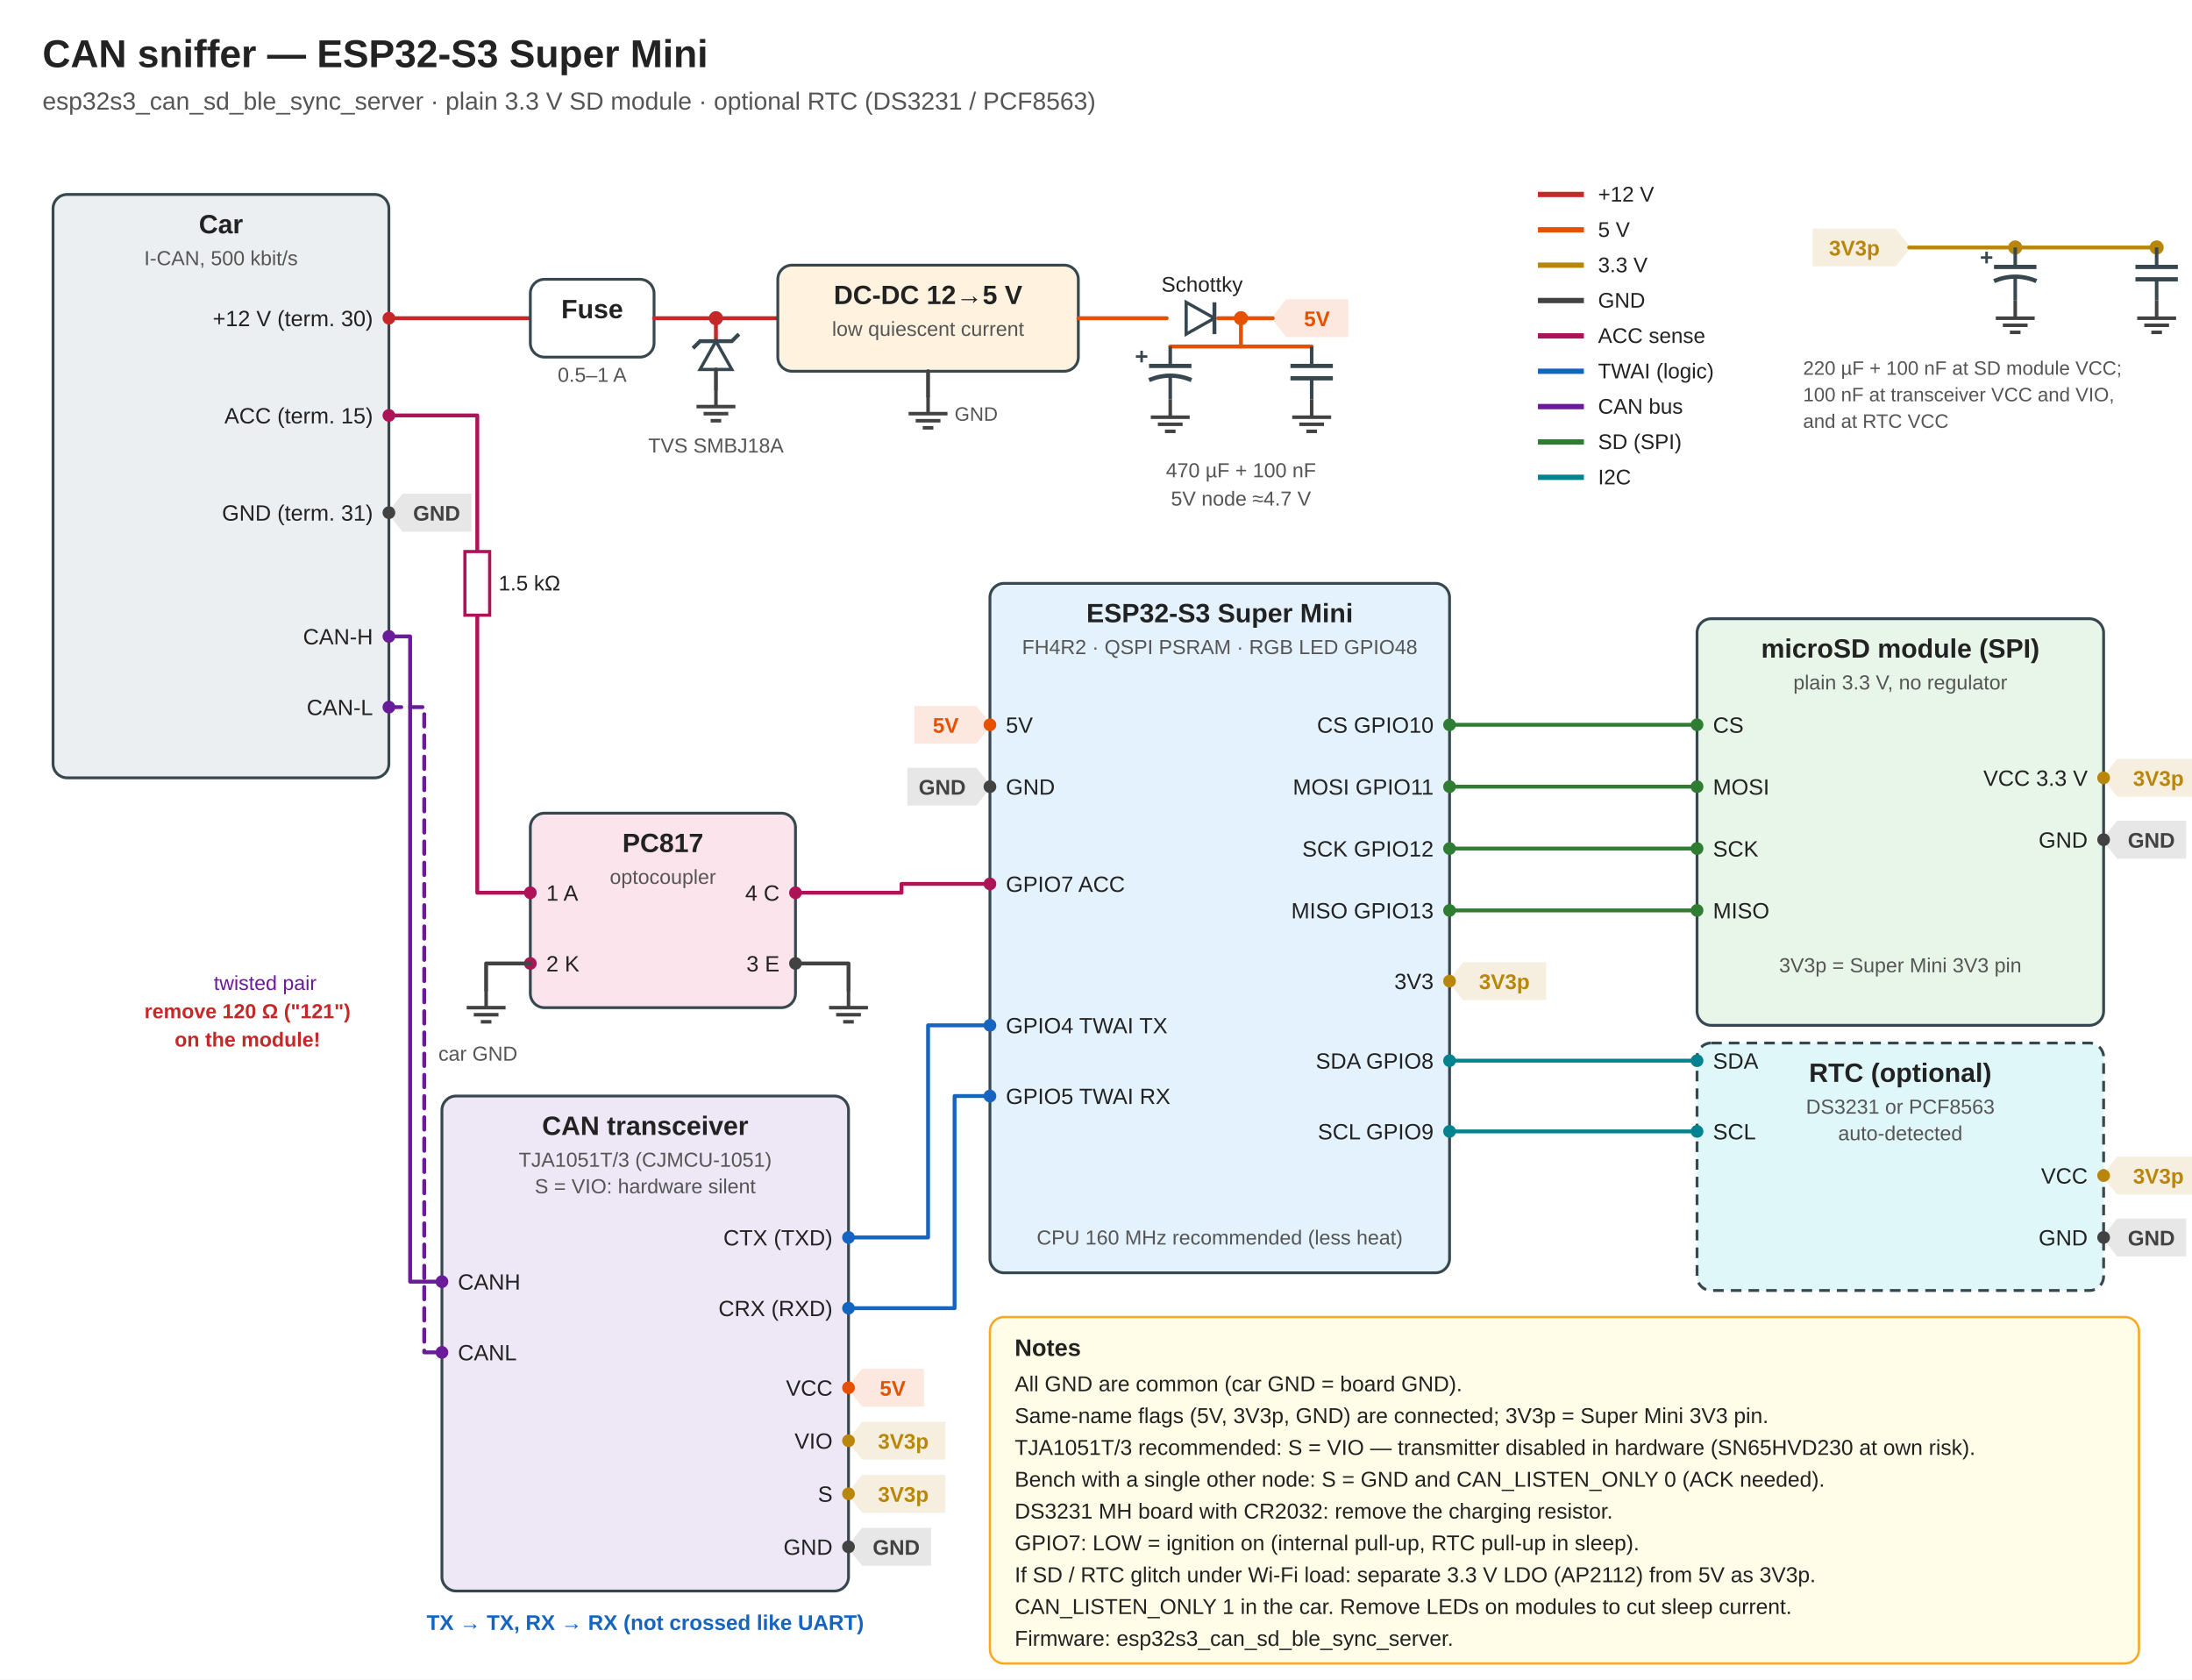
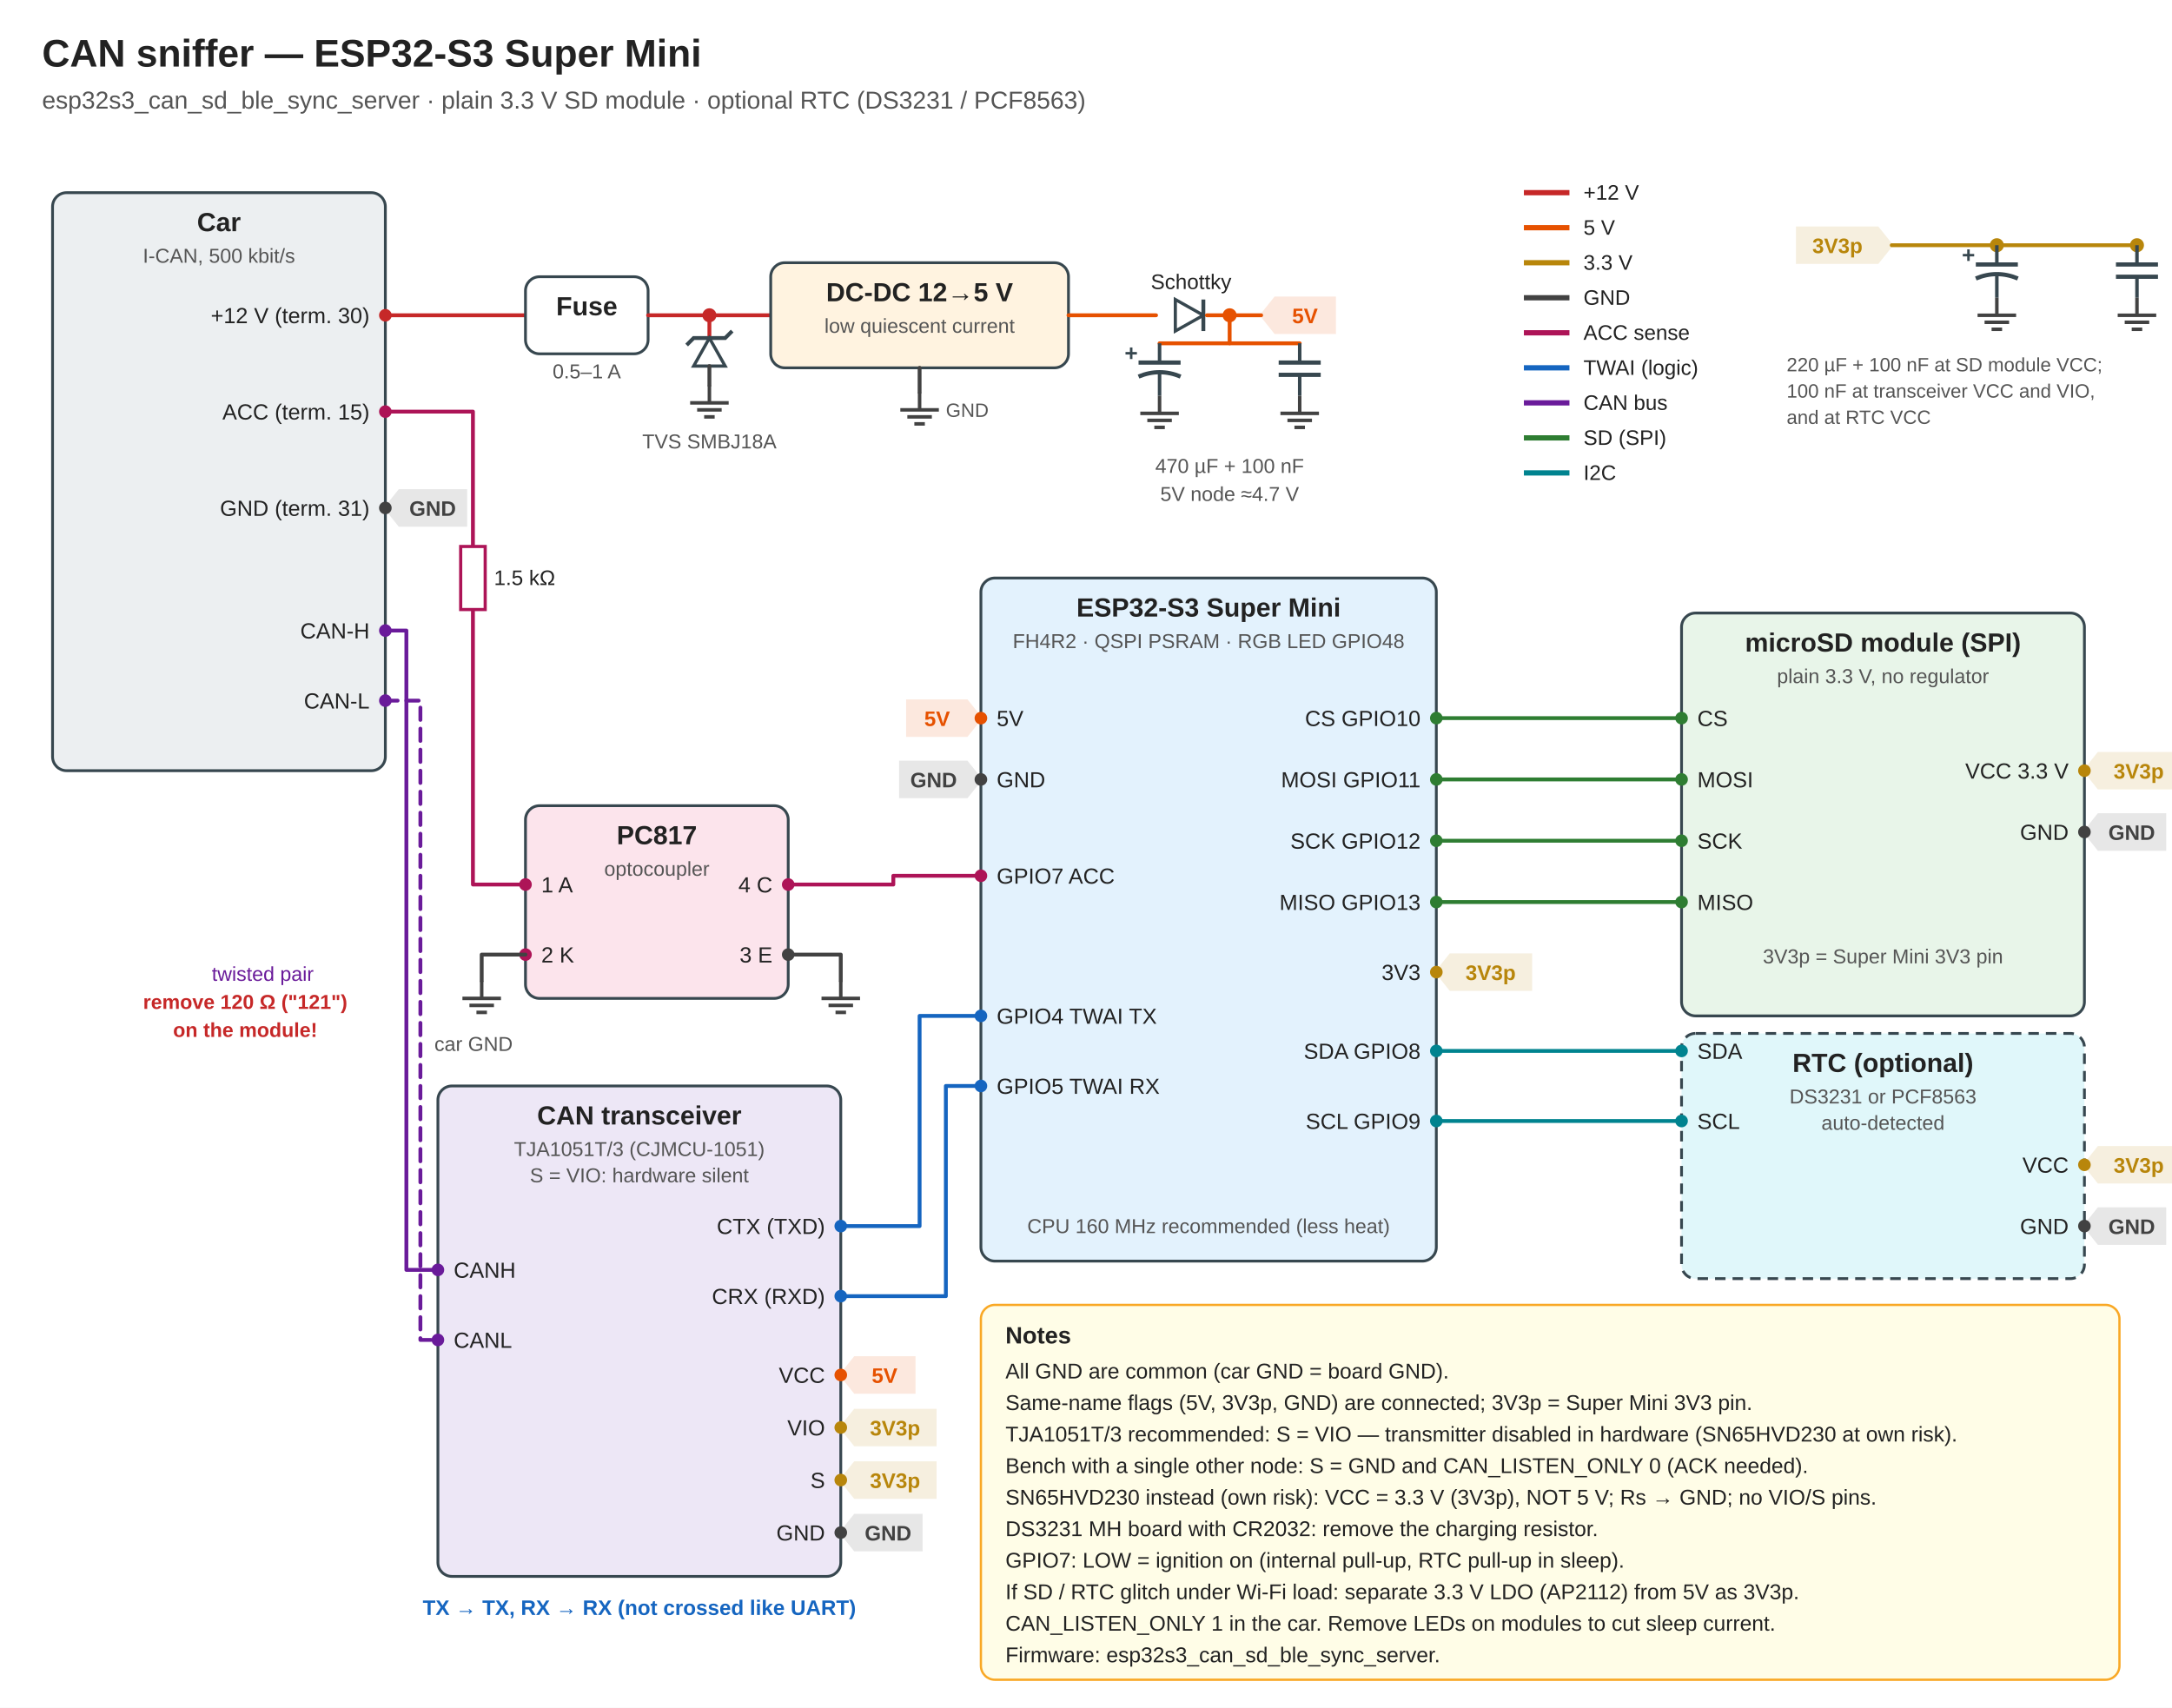
- <svg xmlns="http://www.w3.org/2000/svg" width="1240" height="950" viewBox="0 0 1240 950">
-   <rect x="0" y="0" width="1240" height="950" fill="#ffffff" />
+ <svg xmlns="http://www.w3.org/2000/svg" width="1240" height="975" viewBox="0 0 1240 975">
+   <rect x="0" y="0" width="1240" height="975" fill="#ffffff" />
  <text x="24" y="38" font-family="Segoe UI, Arial, sans-serif" font-size="22" fill="#222" text-anchor="start" font-weight="bold">CAN sniffer — ESP32-S3 Super Mini</text>
  <text x="24" y="62" font-family="Segoe UI, Arial, sans-serif" font-size="14" fill="#555" text-anchor="start" font-weight="normal">esp32s3_can_sd_ble_sync_server · plain 3.3 V SD module · optional RTC (DS3231 / PCF8563)</text>
  <rect x="30" y="110" width="190" height="330" rx="8" fill="#eceff1" stroke="#37474f" stroke-width="1.6" />
  <text x="125.0" y="132" font-family="Segoe UI, Arial, sans-serif" font-size="15" fill="#222" text-anchor="middle" font-weight="bold">Car</text>
  <text x="125.0" y="150" font-family="Segoe UI, Arial, sans-serif" font-size="11.5" fill="#555" text-anchor="middle" font-weight="normal">I-CAN, 500 kbit/s</text>
  <circle cx="220" cy="180" r="3.6" fill="#c62828" />
  <text x="211" y="184.5" font-family="Segoe UI, Arial, sans-serif" font-size="12.5" fill="#222" text-anchor="end" font-weight="normal">+12 V (term. 30)</text>
  <circle cx="220" cy="235" r="3.6" fill="#ad1457" />
  <text x="211" y="239.5" font-family="Segoe UI, Arial, sans-serif" font-size="12.5" fill="#222" text-anchor="end" font-weight="normal">ACC (term. 15)</text>
  <circle cx="220" cy="290" r="3.6" fill="#424242" />
  <text x="211" y="294.5" font-family="Segoe UI, Arial, sans-serif" font-size="12.5" fill="#222" text-anchor="end" font-weight="normal">GND (term. 31)</text>
  <circle cx="220" cy="360" r="3.6" fill="#6a1b9a" />
  <text x="211" y="364.5" font-family="Segoe UI, Arial, sans-serif" font-size="12.5" fill="#222" text-anchor="end" font-weight="normal">CAN-H</text>
  <circle cx="220" cy="400" r="3.6" fill="#6a1b9a" />
  <text x="211" y="404.5" font-family="Segoe UI, Arial, sans-serif" font-size="12.5" fill="#222" text-anchor="end" font-weight="normal">CAN-L</text>
  <polygon points="220,290 228,280 266,280 266,300 228,300" fill="#424242" opacity="0.13" stroke="#424242" stroke-width="1.4" />
  <text x="247.0" y="294.5" font-family="Segoe UI, Arial, sans-serif" font-size="12" fill="#424242" text-anchor="middle" font-weight="bold">GND</text>
  <polyline points="220,180 300,180" fill="none" stroke="#c62828" stroke-width="2.2" stroke-linejoin="round" stroke-linecap="round" />
  <rect x="300" y="158" width="70" height="44" rx="8" fill="#fff" stroke="#37474f" stroke-width="1.6" />
  <text x="335.0" y="180" font-family="Segoe UI, Arial, sans-serif" font-size="15" fill="#222" text-anchor="middle" font-weight="bold">Fuse</text>
  <text x="335" y="216" font-family="Segoe UI, Arial, sans-serif" font-size="11.5" fill="#555" text-anchor="middle" font-weight="normal">0.5–1 A</text>
  <polyline points="370,180 440,180" fill="none" stroke="#c62828" stroke-width="2.2" stroke-linejoin="round" stroke-linecap="round" />
  <circle cx="405" cy="180" r="4" fill="#c62828" />
  <polyline points="405,180 405,192" fill="none" stroke="#c62828" stroke-width="2.2" stroke-linejoin="round" stroke-linecap="round" />
  <polygon points="396,209 414,209 405,193" fill="#fff" stroke="#37474f" stroke-width="1.8" />
  <polyline points="392,197 396,193 414,193 418,189" fill="none" stroke="#37474f" stroke-width="2.2" />
  <polyline points="405,209 405,220" fill="none" stroke="#424242" stroke-width="2.2" stroke-linejoin="round" stroke-linecap="round" />
  <line x1="405" y1="220" x2="405" y2="230" stroke="#424242" stroke-width="2" />
  <line x1="394" y1="230" x2="416" y2="230" stroke="#424242" stroke-width="2" />
  <line x1="398" y1="234" x2="412" y2="234" stroke="#424242" stroke-width="2" />
  <line x1="402" y1="238" x2="408" y2="238" stroke="#424242" stroke-width="2" />
  <text x="405" y="256" font-family="Segoe UI, Arial, sans-serif" font-size="11.5" fill="#555" text-anchor="middle" font-weight="normal">TVS SMBJ18A</text>
  <rect x="440" y="150" width="170" height="60" rx="8" fill="#fff3e0" stroke="#37474f" stroke-width="1.6" />
  <text x="525.0" y="172" font-family="Segoe UI, Arial, sans-serif" font-size="15" fill="#222" text-anchor="middle" font-weight="bold">DC-DC 12→5 V</text>
  <text x="525.0" y="190" font-family="Segoe UI, Arial, sans-serif" font-size="11.5" fill="#555" text-anchor="middle" font-weight="normal">low quiescent current</text>
  <polyline points="525,210 525,224" fill="none" stroke="#424242" stroke-width="2.2" stroke-linejoin="round" stroke-linecap="round" />
  <line x1="525" y1="224" x2="525" y2="234" stroke="#424242" stroke-width="2" />
  <line x1="514" y1="234" x2="536" y2="234" stroke="#424242" stroke-width="2" />
  <line x1="518" y1="238" x2="532" y2="238" stroke="#424242" stroke-width="2" />
  <line x1="522" y1="242" x2="528" y2="242" stroke="#424242" stroke-width="2" />
  <text x="540" y="238" font-family="Segoe UI, Arial, sans-serif" font-size="11" fill="#555" text-anchor="start" font-weight="normal">GND</text>
  <polyline points="610,180 660,180" fill="none" stroke="#e65100" stroke-width="2.2" stroke-linejoin="round" stroke-linecap="round" />
  <polygon points="671,171 671,189 687,180" fill="#fff" stroke="#37474f" stroke-width="1.8" />
  <line x1="687" y1="171" x2="687" y2="189" stroke="#37474f" stroke-width="2.2" />
  <text x="680" y="165" font-family="Segoe UI, Arial, sans-serif" font-size="12" fill="#222" text-anchor="middle" font-weight="normal">Schottky</text>
  <polyline points="689,180 720,180" fill="none" stroke="#e65100" stroke-width="2.2" stroke-linejoin="round" stroke-linecap="round" />
  <text x="702" y="286" font-family="Segoe UI, Arial, sans-serif" font-size="11.5" fill="#555" text-anchor="middle" font-weight="normal">5V node ≈4.7 V</text>
  <circle cx="702" cy="180" r="4" fill="#e65100" />
  <polyline points="702,180 702,196 662,196" fill="none" stroke="#e65100" stroke-width="2.2" stroke-linejoin="round" stroke-linecap="round" />
  <polyline points="702,196 742,196" fill="none" stroke="#e65100" stroke-width="2.2" stroke-linejoin="round" stroke-linecap="round" />
  <line x1="662" y1="196" x2="662" y2="207" stroke="#37474f" stroke-width="2" />
  <line x1="650" y1="207" x2="674" y2="207" stroke="#37474f" stroke-width="2.4" />
  <path d="M 650 215 Q 662 210 674 215" fill="none" stroke="#37474f" stroke-width="2.4" />
  <line x1="662" y1="213" x2="662" y2="226" stroke="#37474f" stroke-width="2" />
  <text x="680" y="216" font-family="Segoe UI, Arial, sans-serif" font-size="12" fill="#222" text-anchor="start" font-weight="normal" />
  <text x="642" y="206" font-family="Segoe UI, Arial, sans-serif" font-size="13" fill="#37474f" text-anchor="start" font-weight="bold">+</text>
  <line x1="742" y1="196" x2="742" y2="207" stroke="#37474f" stroke-width="2" />
  <line x1="730" y1="207" x2="754" y2="207" stroke="#37474f" stroke-width="2.4" />
  <line x1="730" y1="214" x2="754" y2="214" stroke="#37474f" stroke-width="2.4" />
  <line x1="742" y1="214" x2="742" y2="226" stroke="#37474f" stroke-width="2" />
  <line x1="662" y1="226" x2="662" y2="236" stroke="#424242" stroke-width="2" />
  <line x1="651" y1="236" x2="673" y2="236" stroke="#424242" stroke-width="2" />
  <line x1="655" y1="240" x2="669" y2="240" stroke="#424242" stroke-width="2" />
  <line x1="659" y1="244" x2="665" y2="244" stroke="#424242" stroke-width="2" />
  <line x1="742" y1="226" x2="742" y2="236" stroke="#424242" stroke-width="2" />
  <line x1="731" y1="236" x2="753" y2="236" stroke="#424242" stroke-width="2" />
  <line x1="735" y1="240" x2="749" y2="240" stroke="#424242" stroke-width="2" />
  <line x1="739" y1="244" x2="745" y2="244" stroke="#424242" stroke-width="2" />
  <text x="702" y="270" font-family="Segoe UI, Arial, sans-serif" font-size="11.5" fill="#555" text-anchor="middle" font-weight="normal">470 µF + 100 nF</text>
  <polygon points="720,180 728,170 762,170 762,190 728,190" fill="#e65100" opacity="0.13" stroke="#e65100" stroke-width="1.4" />
  <text x="745.0" y="184.5" font-family="Segoe UI, Arial, sans-serif" font-size="12" fill="#e65100" text-anchor="middle" font-weight="bold">5V</text>
  <rect x="560" y="330" width="260" height="390" rx="8" fill="#e3f2fd" stroke="#37474f" stroke-width="1.6" />
  <text x="690.0" y="352" font-family="Segoe UI, Arial, sans-serif" font-size="15" fill="#222" text-anchor="middle" font-weight="bold">ESP32-S3 Super Mini</text>
  <text x="690.0" y="370" font-family="Segoe UI, Arial, sans-serif" font-size="11.5" fill="#555" text-anchor="middle" font-weight="normal">FH4R2 · QSPI PSRAM · RGB LED GPIO48</text>
  <circle cx="560" cy="410" r="3.6" fill="#e65100" />
  <text x="569" y="414.5" font-family="Segoe UI, Arial, sans-serif" font-size="12.5" fill="#222" text-anchor="start" font-weight="normal">5V</text>
  <polygon points="560,410 552,400 518,400 518,420 552,420" fill="#e65100" opacity="0.13" stroke="#e65100" stroke-width="1.4" />
  <text x="535.0" y="414.5" font-family="Segoe UI, Arial, sans-serif" font-size="12" fill="#e65100" text-anchor="middle" font-weight="bold">5V</text>
  <circle cx="560" cy="445" r="3.6" fill="#424242" />
  <text x="569" y="449.5" font-family="Segoe UI, Arial, sans-serif" font-size="12.5" fill="#222" text-anchor="start" font-weight="normal">GND</text>
  <polygon points="560,445 552,435 514,435 514,455 552,455" fill="#424242" opacity="0.13" stroke="#424242" stroke-width="1.4" />
  <text x="533.0" y="449.5" font-family="Segoe UI, Arial, sans-serif" font-size="12" fill="#424242" text-anchor="middle" font-weight="bold">GND</text>
  <circle cx="560" cy="500" r="3.6" fill="#ad1457" />
  <text x="569" y="504.5" font-family="Segoe UI, Arial, sans-serif" font-size="12.5" fill="#222" text-anchor="start" font-weight="normal">GPIO7  ACC</text>
  <circle cx="560" cy="580" r="3.6" fill="#1565c0" />
  <text x="569" y="584.5" font-family="Segoe UI, Arial, sans-serif" font-size="12.5" fill="#222" text-anchor="start" font-weight="normal">GPIO4  TWAI TX</text>
  <circle cx="560" cy="620" r="3.6" fill="#1565c0" />
  <text x="569" y="624.5" font-family="Segoe UI, Arial, sans-serif" font-size="12.5" fill="#222" text-anchor="start" font-weight="normal">GPIO5  TWAI RX</text>
  <circle cx="820" cy="555" r="3.6" fill="#b8860b" />
  <text x="811" y="559.5" font-family="Segoe UI, Arial, sans-serif" font-size="12.5" fill="#222" text-anchor="end" font-weight="normal">3V3</text>
  <polygon points="820,555 828,545 874,545 874,565 828,565" fill="#b8860b" opacity="0.13" stroke="#b8860b" stroke-width="1.4" />
  <text x="851.0" y="559.5" font-family="Segoe UI, Arial, sans-serif" font-size="12" fill="#b8860b" text-anchor="middle" font-weight="bold">3V3p</text>
  <circle cx="820" cy="410" r="3.6" fill="#2e7d32" />
  <text x="811" y="414.5" font-family="Segoe UI, Arial, sans-serif" font-size="12.5" fill="#222" text-anchor="end" font-weight="normal">CS  GPIO10</text>
  <circle cx="820" cy="445" r="3.6" fill="#2e7d32" />
  <text x="811" y="449.5" font-family="Segoe UI, Arial, sans-serif" font-size="12.5" fill="#222" text-anchor="end" font-weight="normal">MOSI  GPIO11</text>
  <circle cx="820" cy="480" r="3.6" fill="#2e7d32" />
  <text x="811" y="484.5" font-family="Segoe UI, Arial, sans-serif" font-size="12.5" fill="#222" text-anchor="end" font-weight="normal">SCK  GPIO12</text>
  <circle cx="820" cy="515" r="3.6" fill="#2e7d32" />
  <text x="811" y="519.5" font-family="Segoe UI, Arial, sans-serif" font-size="12.5" fill="#222" text-anchor="end" font-weight="normal">MISO  GPIO13</text>
  <circle cx="820" cy="600" r="3.6" fill="#00838f" />
  <text x="811" y="604.5" font-family="Segoe UI, Arial, sans-serif" font-size="12.5" fill="#222" text-anchor="end" font-weight="normal">SDA  GPIO8</text>
  <circle cx="820" cy="640" r="3.6" fill="#00838f" />
  <text x="811" y="644.5" font-family="Segoe UI, Arial, sans-serif" font-size="12.5" fill="#222" text-anchor="end" font-weight="normal">SCL  GPIO9</text>
  <text x="690.0" y="704" font-family="Segoe UI, Arial, sans-serif" font-size="11.5" fill="#555" text-anchor="middle" font-weight="normal">CPU 160 MHz recommended (less heat)</text>
  <rect x="300" y="460" width="150" height="110" rx="8" fill="#fce4ec" stroke="#37474f" stroke-width="1.6" />
  <text x="375.0" y="482" font-family="Segoe UI, Arial, sans-serif" font-size="15" fill="#222" text-anchor="middle" font-weight="bold">PC817</text>
  <text x="375.0" y="500" font-family="Segoe UI, Arial, sans-serif" font-size="11.5" fill="#555" text-anchor="middle" font-weight="normal">optocoupler</text>
  <circle cx="300" cy="505" r="3.6" fill="#ad1457" />
  <text x="309" y="509.5" font-family="Segoe UI, Arial, sans-serif" font-size="12.5" fill="#222" text-anchor="start" font-weight="normal">1 A</text>
  <circle cx="300" cy="545" r="3.6" fill="#ad1457" />
  <text x="309" y="549.5" font-family="Segoe UI, Arial, sans-serif" font-size="12.5" fill="#222" text-anchor="start" font-weight="normal">2 K</text>
  <circle cx="450" cy="505" r="3.6" fill="#ad1457" />
  <text x="441" y="509.5" font-family="Segoe UI, Arial, sans-serif" font-size="12.5" fill="#222" text-anchor="end" font-weight="normal">4 C</text>
  <circle cx="450" cy="545" r="3.6" fill="#424242" />
  <text x="441" y="549.5" font-family="Segoe UI, Arial, sans-serif" font-size="12.5" fill="#222" text-anchor="end" font-weight="normal">3 E</text>
  <polyline points="220,235 270,235 270,505 300,505" fill="none" stroke="#ad1457" stroke-width="2.2" stroke-linejoin="round" stroke-linecap="round" />
  <rect x="263" y="312" width="14" height="36" fill="#fff" stroke="#ad1457" stroke-width="1.8" />
  <text x="282" y="334" font-family="Segoe UI, Arial, sans-serif" font-size="12" fill="#222" text-anchor="start" font-weight="normal">1.5 kΩ</text>
  <polyline points="300,545 275,545 275,560" fill="none" stroke="#424242" stroke-width="2.2" stroke-linejoin="round" stroke-linecap="round" />
  <line x1="275" y1="560" x2="275" y2="570" stroke="#424242" stroke-width="2" />
  <line x1="264" y1="570" x2="286" y2="570" stroke="#424242" stroke-width="2" />
  <line x1="268" y1="574" x2="282" y2="574" stroke="#424242" stroke-width="2" />
  <line x1="272" y1="578" x2="278" y2="578" stroke="#424242" stroke-width="2" />
  <text x="248" y="600" font-family="Segoe UI, Arial, sans-serif" font-size="11.5" fill="#555" text-anchor="start" font-weight="normal">car GND</text>
  <polyline points="450,505 510,505 510,500 560,500" fill="none" stroke="#ad1457" stroke-width="2.2" stroke-linejoin="round" stroke-linecap="round" />
  <polyline points="450,545 480,545 480,560" fill="none" stroke="#424242" stroke-width="2.2" stroke-linejoin="round" stroke-linecap="round" />
  <line x1="480" y1="560" x2="480" y2="570" stroke="#424242" stroke-width="2" />
  <line x1="469" y1="570" x2="491" y2="570" stroke="#424242" stroke-width="2" />
  <line x1="473" y1="574" x2="487" y2="574" stroke="#424242" stroke-width="2" />
  <line x1="477" y1="578" x2="483" y2="578" stroke="#424242" stroke-width="2" />
  <rect x="250" y="620" width="230" height="280" rx="8" fill="#ede7f6" stroke="#37474f" stroke-width="1.6" />
  <text x="365.0" y="642" font-family="Segoe UI, Arial, sans-serif" font-size="15" fill="#222" text-anchor="middle" font-weight="bold">CAN transceiver</text>
  <text x="365.0" y="660" font-family="Segoe UI, Arial, sans-serif" font-size="11.5" fill="#555" text-anchor="middle" font-weight="normal">TJA1051T/3 (CJMCU-1051)</text>
  <text x="365.0" y="675" font-family="Segoe UI, Arial, sans-serif" font-size="11.5" fill="#555" text-anchor="middle" font-weight="normal">S = VIO: hardware silent</text>
  <circle cx="250" cy="725" r="3.6" fill="#6a1b9a" />
  <text x="259" y="729.5" font-family="Segoe UI, Arial, sans-serif" font-size="12.5" fill="#222" text-anchor="start" font-weight="normal">CANH</text>
  <circle cx="250" cy="765" r="3.6" fill="#6a1b9a" />
  <text x="259" y="769.5" font-family="Segoe UI, Arial, sans-serif" font-size="12.5" fill="#222" text-anchor="start" font-weight="normal">CANL</text>
  <circle cx="480" cy="700" r="3.6" fill="#1565c0" />
  <text x="471" y="704.5" font-family="Segoe UI, Arial, sans-serif" font-size="12.5" fill="#222" text-anchor="end" font-weight="normal">CTX (TXD)</text>
  <circle cx="480" cy="740" r="3.6" fill="#1565c0" />
  <text x="471" y="744.5" font-family="Segoe UI, Arial, sans-serif" font-size="12.5" fill="#222" text-anchor="end" font-weight="normal">CRX (RXD)</text>
  <circle cx="480" cy="785" r="3.6" fill="#e65100" />
  <text x="471" y="789.5" font-family="Segoe UI, Arial, sans-serif" font-size="12.5" fill="#222" text-anchor="end" font-weight="normal">VCC</text>
  <polygon points="480,785 488,775 522,775 522,795 488,795" fill="#e65100" opacity="0.13" stroke="#e65100" stroke-width="1.4" />
  <text x="505.0" y="789.5" font-family="Segoe UI, Arial, sans-serif" font-size="12" fill="#e65100" text-anchor="middle" font-weight="bold">5V</text>
  <circle cx="480" cy="815" r="3.6" fill="#b8860b" />
  <text x="471" y="819.5" font-family="Segoe UI, Arial, sans-serif" font-size="12.5" fill="#222" text-anchor="end" font-weight="normal">VIO</text>
  <polygon points="480,815 488,805 534,805 534,825 488,825" fill="#b8860b" opacity="0.13" stroke="#b8860b" stroke-width="1.4" />
  <text x="511.0" y="819.5" font-family="Segoe UI, Arial, sans-serif" font-size="12" fill="#b8860b" text-anchor="middle" font-weight="bold">3V3p</text>
  <circle cx="480" cy="845" r="3.6" fill="#b8860b" />
  <text x="471" y="849.5" font-family="Segoe UI, Arial, sans-serif" font-size="12.5" fill="#222" text-anchor="end" font-weight="normal">S</text>
  <polygon points="480,845 488,835 534,835 534,855 488,855" fill="#b8860b" opacity="0.13" stroke="#b8860b" stroke-width="1.4" />
  <text x="511.0" y="849.5" font-family="Segoe UI, Arial, sans-serif" font-size="12" fill="#b8860b" text-anchor="middle" font-weight="bold">3V3p</text>
  <circle cx="480" cy="875" r="3.6" fill="#424242" />
  <text x="471" y="879.5" font-family="Segoe UI, Arial, sans-serif" font-size="12.5" fill="#222" text-anchor="end" font-weight="normal">GND</text>
  <polygon points="480,875 488,865 526,865 526,885 488,885" fill="#424242" opacity="0.13" stroke="#424242" stroke-width="1.4" />
  <text x="507.0" y="879.5" font-family="Segoe UI, Arial, sans-serif" font-size="12" fill="#424242" text-anchor="middle" font-weight="bold">GND</text>
  <polyline points="220,360 232,360 232,725 250,725" fill="none" stroke="#6a1b9a" stroke-width="2.2" stroke-linejoin="round" stroke-linecap="round" />
  <polyline points="220,400 240,400 240,765 250,765" fill="none" stroke="#6a1b9a" stroke-width="2.2" stroke-linejoin="round" stroke-linecap="round" stroke-dasharray="7,5" />
  <text x="150" y="560" font-family="Segoe UI, Arial, sans-serif" font-size="11.5" fill="#6a1b9a" text-anchor="middle" font-weight="normal">twisted pair</text>
  <text x="140" y="576" font-family="Segoe UI, Arial, sans-serif" font-size="11.5" fill="#c62828" text-anchor="middle" font-weight="bold">remove 120 Ω ("121")</text>
  <text x="140" y="592" font-family="Segoe UI, Arial, sans-serif" font-size="11.5" fill="#c62828" text-anchor="middle" font-weight="bold">on the module!</text>
  <polyline points="560,580 525,580 525,700 480,700" fill="none" stroke="#1565c0" stroke-width="2.2" stroke-linejoin="round" stroke-linecap="round" />
  <polyline points="560,620 540,620 540,740 480,740" fill="none" stroke="#1565c0" stroke-width="2.2" stroke-linejoin="round" stroke-linecap="round" />
  <text x="365" y="922" font-family="Segoe UI, Arial, sans-serif" font-size="12" fill="#1565c0" text-anchor="middle" font-weight="bold">TX → TX, RX → RX (not crossed like UART)</text>
  <rect x="960" y="350" width="230" height="230" rx="8" fill="#e8f5e9" stroke="#37474f" stroke-width="1.6" />
  <text x="1075.0" y="372" font-family="Segoe UI, Arial, sans-serif" font-size="15" fill="#222" text-anchor="middle" font-weight="bold">microSD module (SPI)</text>
  <text x="1075.0" y="390" font-family="Segoe UI, Arial, sans-serif" font-size="11.5" fill="#555" text-anchor="middle" font-weight="normal">plain 3.3 V, no regulator</text>
  <circle cx="960" cy="410" r="3.6" fill="#2e7d32" />
  <text x="969" y="414.5" font-family="Segoe UI, Arial, sans-serif" font-size="12.5" fill="#222" text-anchor="start" font-weight="normal">CS</text>
  <polyline points="820,410 960,410" fill="none" stroke="#2e7d32" stroke-width="2.2" stroke-linejoin="round" stroke-linecap="round" />
  <circle cx="960" cy="445" r="3.6" fill="#2e7d32" />
  <text x="969" y="449.5" font-family="Segoe UI, Arial, sans-serif" font-size="12.5" fill="#222" text-anchor="start" font-weight="normal">MOSI</text>
  <polyline points="820,445 960,445" fill="none" stroke="#2e7d32" stroke-width="2.2" stroke-linejoin="round" stroke-linecap="round" />
  <circle cx="960" cy="480" r="3.6" fill="#2e7d32" />
  <text x="969" y="484.5" font-family="Segoe UI, Arial, sans-serif" font-size="12.5" fill="#222" text-anchor="start" font-weight="normal">SCK</text>
  <polyline points="820,480 960,480" fill="none" stroke="#2e7d32" stroke-width="2.2" stroke-linejoin="round" stroke-linecap="round" />
  <circle cx="960" cy="515" r="3.6" fill="#2e7d32" />
  <text x="969" y="519.5" font-family="Segoe UI, Arial, sans-serif" font-size="12.5" fill="#222" text-anchor="start" font-weight="normal">MISO</text>
  <polyline points="820,515 960,515" fill="none" stroke="#2e7d32" stroke-width="2.2" stroke-linejoin="round" stroke-linecap="round" />
  <circle cx="1190" cy="440" r="3.6" fill="#b8860b" />
  <text x="1181" y="444.5" font-family="Segoe UI, Arial, sans-serif" font-size="12.5" fill="#222" text-anchor="end" font-weight="normal">VCC 3.3 V</text>
  <polygon points="1190,440 1198,430 1244,430 1244,450 1198,450" fill="#b8860b" opacity="0.13" stroke="#b8860b" stroke-width="1.4" />
  <text x="1221.0" y="444.5" font-family="Segoe UI, Arial, sans-serif" font-size="12" fill="#b8860b" text-anchor="middle" font-weight="bold">3V3p</text>
  <circle cx="1190" cy="475" r="3.6" fill="#424242" />
  <text x="1181" y="479.5" font-family="Segoe UI, Arial, sans-serif" font-size="12.5" fill="#222" text-anchor="end" font-weight="normal">GND</text>
  <polygon points="1190,475 1198,465 1236,465 1236,485 1198,485" fill="#424242" opacity="0.13" stroke="#424242" stroke-width="1.4" />
  <text x="1217.0" y="479.5" font-family="Segoe UI, Arial, sans-serif" font-size="12" fill="#424242" text-anchor="middle" font-weight="bold">GND</text>
  <text x="1075" y="550" font-family="Segoe UI, Arial, sans-serif" font-size="11.5" fill="#555" text-anchor="middle" font-weight="normal">3V3p = Super Mini 3V3 pin</text>
  <rect x="960" y="590" width="230" height="140" rx="8" fill="#e0f7fa" stroke="#37474f" stroke-width="1.6" stroke-dasharray="6,4" />
  <text x="1075.0" y="612" font-family="Segoe UI, Arial, sans-serif" font-size="15" fill="#222" text-anchor="middle" font-weight="bold">RTC (optional)</text>
  <text x="1075.0" y="630" font-family="Segoe UI, Arial, sans-serif" font-size="11.5" fill="#555" text-anchor="middle" font-weight="normal">DS3231 or PCF8563</text>
  <text x="1075.0" y="645" font-family="Segoe UI, Arial, sans-serif" font-size="11.5" fill="#555" text-anchor="middle" font-weight="normal">auto-detected</text>
  <circle cx="960" cy="600" r="3.6" fill="#00838f" />
  <text x="969" y="604.5" font-family="Segoe UI, Arial, sans-serif" font-size="12.5" fill="#222" text-anchor="start" font-weight="normal">SDA</text>
  <polyline points="820,600 960,600" fill="none" stroke="#00838f" stroke-width="2.2" stroke-linejoin="round" stroke-linecap="round" />
  <circle cx="960" cy="640" r="3.6" fill="#00838f" />
  <text x="969" y="644.5" font-family="Segoe UI, Arial, sans-serif" font-size="12.5" fill="#222" text-anchor="start" font-weight="normal">SCL</text>
  <polyline points="820,640 960,640" fill="none" stroke="#00838f" stroke-width="2.2" stroke-linejoin="round" stroke-linecap="round" />
  <circle cx="1190" cy="665" r="3.6" fill="#b8860b" />
  <text x="1181" y="669.5" font-family="Segoe UI, Arial, sans-serif" font-size="12.5" fill="#222" text-anchor="end" font-weight="normal">VCC</text>
  <polygon points="1190,665 1198,655 1244,655 1244,675 1198,675" fill="#b8860b" opacity="0.13" stroke="#b8860b" stroke-width="1.4" />
  <text x="1221.0" y="669.5" font-family="Segoe UI, Arial, sans-serif" font-size="12" fill="#b8860b" text-anchor="middle" font-weight="bold">3V3p</text>
  <circle cx="1190" cy="700" r="3.6" fill="#424242" />
  <text x="1181" y="704.5" font-family="Segoe UI, Arial, sans-serif" font-size="12.5" fill="#222" text-anchor="end" font-weight="normal">GND</text>
  <polygon points="1190,700 1198,690 1236,690 1236,710 1198,710" fill="#424242" opacity="0.13" stroke="#424242" stroke-width="1.4" />
  <text x="1217.0" y="704.5" font-family="Segoe UI, Arial, sans-serif" font-size="12" fill="#424242" text-anchor="middle" font-weight="bold">GND</text>
  <polygon points="1080,140 1072,130 1026,130 1026,150 1072,150" fill="#b8860b" opacity="0.13" stroke="#b8860b" stroke-width="1.4" />
  <text x="1049.0" y="144.5" font-family="Segoe UI, Arial, sans-serif" font-size="12" fill="#b8860b" text-anchor="middle" font-weight="bold">3V3p</text>
  <polyline points="1080,140 1220,140" fill="none" stroke="#b8860b" stroke-width="2.2" stroke-linejoin="round" stroke-linecap="round" />
  <circle cx="1140" cy="140" r="4" fill="#b8860b" />
  <line x1="1140" y1="140" x2="1140" y2="151" stroke="#37474f" stroke-width="2" />
  <line x1="1128" y1="151" x2="1152" y2="151" stroke="#37474f" stroke-width="2.4" />
  <path d="M 1128 159 Q 1140 154 1152 159" fill="none" stroke="#37474f" stroke-width="2.4" />
  <line x1="1140" y1="157" x2="1140" y2="170" stroke="#37474f" stroke-width="2" />
  <text x="1158" y="160" font-family="Segoe UI, Arial, sans-serif" font-size="12" fill="#222" text-anchor="start" font-weight="normal" />
  <text x="1120" y="150" font-family="Segoe UI, Arial, sans-serif" font-size="13" fill="#37474f" text-anchor="start" font-weight="bold">+</text>
  <line x1="1140" y1="170" x2="1140" y2="180" stroke="#424242" stroke-width="2" />
  <line x1="1129" y1="180" x2="1151" y2="180" stroke="#424242" stroke-width="2" />
  <line x1="1133" y1="184" x2="1147" y2="184" stroke="#424242" stroke-width="2" />
  <line x1="1137" y1="188" x2="1143" y2="188" stroke="#424242" stroke-width="2" />
  <circle cx="1220" cy="140" r="4" fill="#b8860b" />
  <line x1="1220" y1="140" x2="1220" y2="151" stroke="#37474f" stroke-width="2" />
  <line x1="1208" y1="151" x2="1232" y2="151" stroke="#37474f" stroke-width="2.4" />
  <line x1="1208" y1="158" x2="1232" y2="158" stroke="#37474f" stroke-width="2.4" />
  <line x1="1220" y1="158" x2="1220" y2="170" stroke="#37474f" stroke-width="2" />
  <line x1="1220" y1="170" x2="1220" y2="180" stroke="#424242" stroke-width="2" />
  <line x1="1209" y1="180" x2="1231" y2="180" stroke="#424242" stroke-width="2" />
  <line x1="1213" y1="184" x2="1227" y2="184" stroke="#424242" stroke-width="2" />
  <line x1="1217" y1="188" x2="1223" y2="188" stroke="#424242" stroke-width="2" />
  <text x="1020" y="212" font-family="Segoe UI, Arial, sans-serif" font-size="11" fill="#555" text-anchor="start" font-weight="normal">220 µF + 100 nF at SD module VCC;</text>
  <text x="1020" y="227" font-family="Segoe UI, Arial, sans-serif" font-size="11" fill="#555" text-anchor="start" font-weight="normal">100 nF at transceiver VCC and VIO,</text>
  <text x="1020" y="242" font-family="Segoe UI, Arial, sans-serif" font-size="11" fill="#555" text-anchor="start" font-weight="normal">and at RTC VCC</text>
  <line x1="870" y1="110" x2="896" y2="110" stroke="#c62828" stroke-width="3" />
  <text x="904" y="114" font-family="Segoe UI, Arial, sans-serif" font-size="12" fill="#222" text-anchor="start" font-weight="normal">+12 V</text>
  <line x1="870" y1="130" x2="896" y2="130" stroke="#e65100" stroke-width="3" />
  <text x="904" y="134" font-family="Segoe UI, Arial, sans-serif" font-size="12" fill="#222" text-anchor="start" font-weight="normal">5 V</text>
  <line x1="870" y1="150" x2="896" y2="150" stroke="#b8860b" stroke-width="3" />
  <text x="904" y="154" font-family="Segoe UI, Arial, sans-serif" font-size="12" fill="#222" text-anchor="start" font-weight="normal">3.3 V</text>
  <line x1="870" y1="170" x2="896" y2="170" stroke="#424242" stroke-width="3" />
  <text x="904" y="174" font-family="Segoe UI, Arial, sans-serif" font-size="12" fill="#222" text-anchor="start" font-weight="normal">GND</text>
  <line x1="870" y1="190" x2="896" y2="190" stroke="#ad1457" stroke-width="3" />
  <text x="904" y="194" font-family="Segoe UI, Arial, sans-serif" font-size="12" fill="#222" text-anchor="start" font-weight="normal">ACC sense</text>
  <line x1="870" y1="210" x2="896" y2="210" stroke="#1565c0" stroke-width="3" />
  <text x="904" y="214" font-family="Segoe UI, Arial, sans-serif" font-size="12" fill="#222" text-anchor="start" font-weight="normal">TWAI (logic)</text>
  <line x1="870" y1="230" x2="896" y2="230" stroke="#6a1b9a" stroke-width="3" />
  <text x="904" y="234" font-family="Segoe UI, Arial, sans-serif" font-size="12" fill="#222" text-anchor="start" font-weight="normal">CAN bus</text>
  <line x1="870" y1="250" x2="896" y2="250" stroke="#2e7d32" stroke-width="3" />
  <text x="904" y="254" font-family="Segoe UI, Arial, sans-serif" font-size="12" fill="#222" text-anchor="start" font-weight="normal">SD (SPI)</text>
  <line x1="870" y1="270" x2="896" y2="270" stroke="#00838f" stroke-width="3" />
  <text x="904" y="274" font-family="Segoe UI, Arial, sans-serif" font-size="12" fill="#222" text-anchor="start" font-weight="normal">I2C</text>
-   <rect x="560" y="745" width="650" height="196" rx="8" fill="#fffde7" stroke="#f9a825" stroke-width="1.3" />
+   <rect x="560" y="745" width="650" height="214" rx="8" fill="#fffde7" stroke="#f9a825" stroke-width="1.3" />
  <text x="574" y="767" font-family="Segoe UI, Arial, sans-serif" font-size="13.5" fill="#222" text-anchor="start" font-weight="bold">Notes</text>
  <text x="574" y="787" font-family="Segoe UI, Arial, sans-serif" font-size="12.2" fill="#222" text-anchor="start" font-weight="normal">All GND are common (car GND = board GND).</text>
  <text x="574" y="805" font-family="Segoe UI, Arial, sans-serif" font-size="12.2" fill="#222" text-anchor="start" font-weight="normal">Same-name flags (5V, 3V3p, GND) are connected; 3V3p = Super Mini 3V3 pin.</text>
  <text x="574" y="823" font-family="Segoe UI, Arial, sans-serif" font-size="12.2" fill="#222" text-anchor="start" font-weight="normal">TJA1051T/3 recommended: S = VIO — transmitter disabled in hardware (SN65HVD230 at own risk).</text>
  <text x="574" y="841" font-family="Segoe UI, Arial, sans-serif" font-size="12.2" fill="#222" text-anchor="start" font-weight="normal">Bench with a single other node: S = GND and CAN_LISTEN_ONLY 0 (ACK needed).</text>
-   <text x="574" y="859" font-family="Segoe UI, Arial, sans-serif" font-size="12.2" fill="#222" text-anchor="start" font-weight="normal">DS3231 MH board with CR2032: remove the charging resistor.</text>
-   <text x="574" y="877" font-family="Segoe UI, Arial, sans-serif" font-size="12.2" fill="#222" text-anchor="start" font-weight="normal">GPIO7: LOW = ignition on (internal pull-up, RTC pull-up in sleep).</text>
-   <text x="574" y="895" font-family="Segoe UI, Arial, sans-serif" font-size="12.2" fill="#222" text-anchor="start" font-weight="normal">If SD / RTC glitch under Wi-Fi load: separate 3.3 V LDO (AP2112) from 5V as 3V3p.</text>
-   <text x="574" y="913" font-family="Segoe UI, Arial, sans-serif" font-size="12.2" fill="#222" text-anchor="start" font-weight="normal">CAN_LISTEN_ONLY 1 in the car. Remove LEDs on modules to cut sleep current.</text>
-   <text x="574" y="931" font-family="Segoe UI, Arial, sans-serif" font-size="12.2" fill="#222" text-anchor="start" font-weight="normal">Firmware: esp32s3_can_sd_ble_sync_server.</text>
+   <text x="574" y="859" font-family="Segoe UI, Arial, sans-serif" font-size="12.2" fill="#222" text-anchor="start" font-weight="normal">SN65HVD230 instead (own risk): VCC = 3.3 V (3V3p), NOT 5 V; Rs → GND; no VIO/S pins.</text>
+   <text x="574" y="877" font-family="Segoe UI, Arial, sans-serif" font-size="12.2" fill="#222" text-anchor="start" font-weight="normal">DS3231 MH board with CR2032: remove the charging resistor.</text>
+   <text x="574" y="895" font-family="Segoe UI, Arial, sans-serif" font-size="12.2" fill="#222" text-anchor="start" font-weight="normal">GPIO7: LOW = ignition on (internal pull-up, RTC pull-up in sleep).</text>
+   <text x="574" y="913" font-family="Segoe UI, Arial, sans-serif" font-size="12.2" fill="#222" text-anchor="start" font-weight="normal">If SD / RTC glitch under Wi-Fi load: separate 3.3 V LDO (AP2112) from 5V as 3V3p.</text>
+   <text x="574" y="931" font-family="Segoe UI, Arial, sans-serif" font-size="12.2" fill="#222" text-anchor="start" font-weight="normal">CAN_LISTEN_ONLY 1 in the car. Remove LEDs on modules to cut sleep current.</text>
+   <text x="574" y="949" font-family="Segoe UI, Arial, sans-serif" font-size="12.2" fill="#222" text-anchor="start" font-weight="normal">Firmware: esp32s3_can_sd_ble_sync_server.</text>
</svg>
